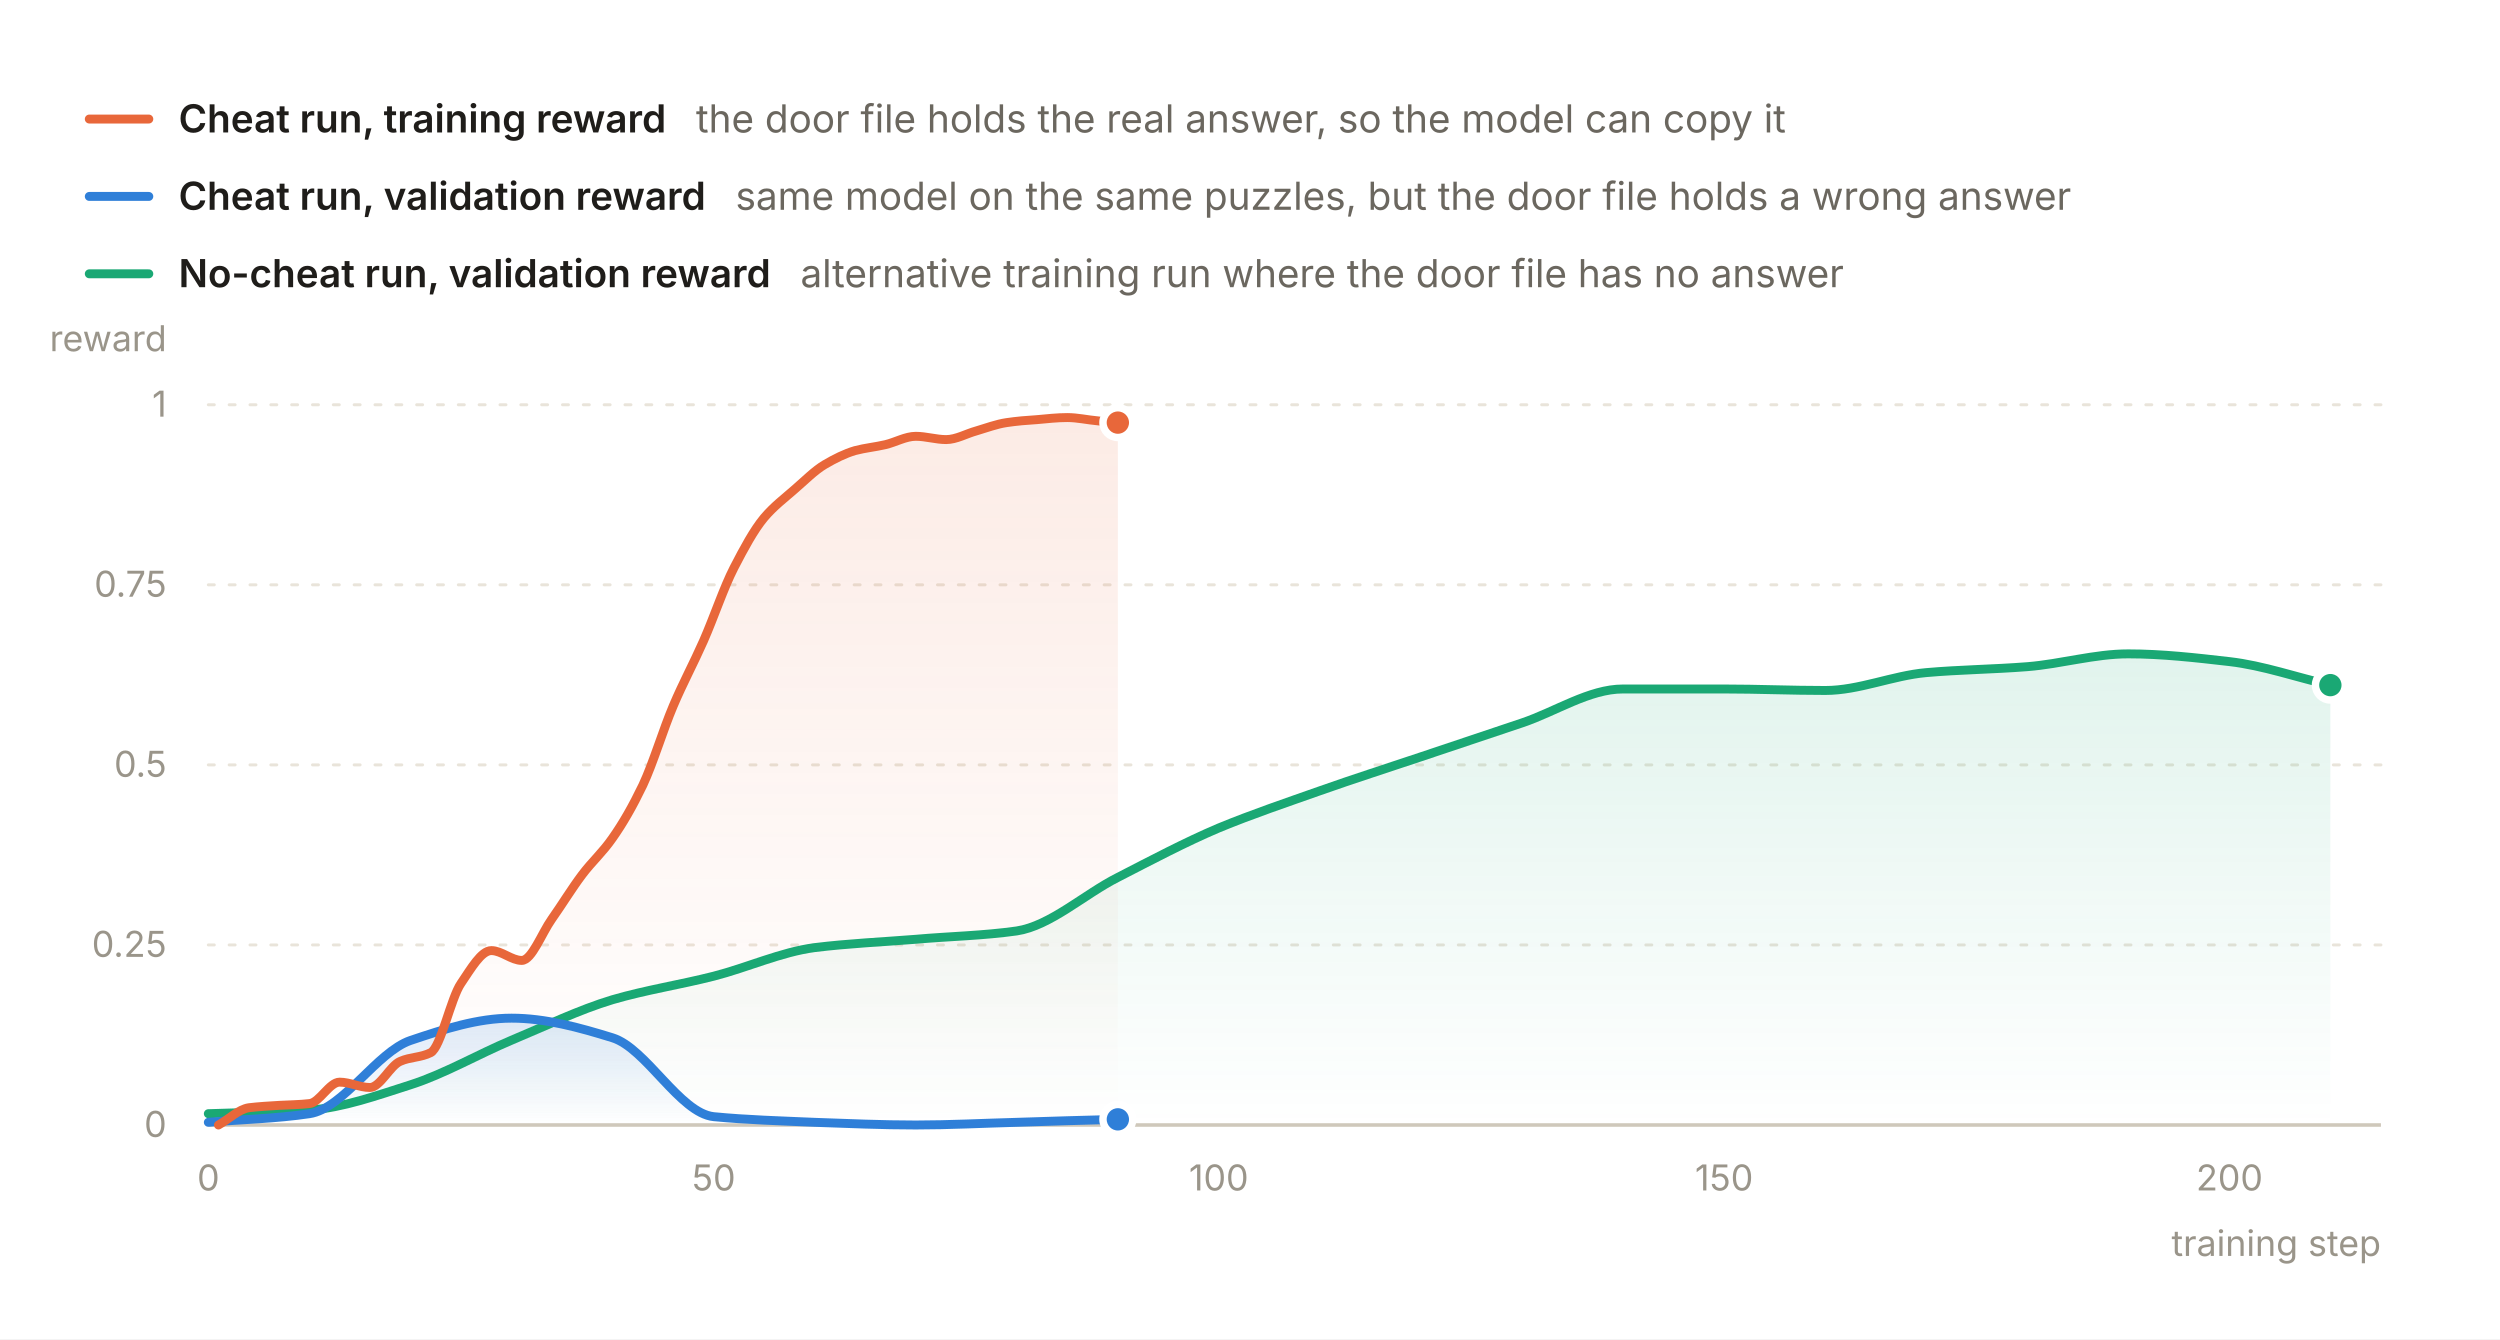
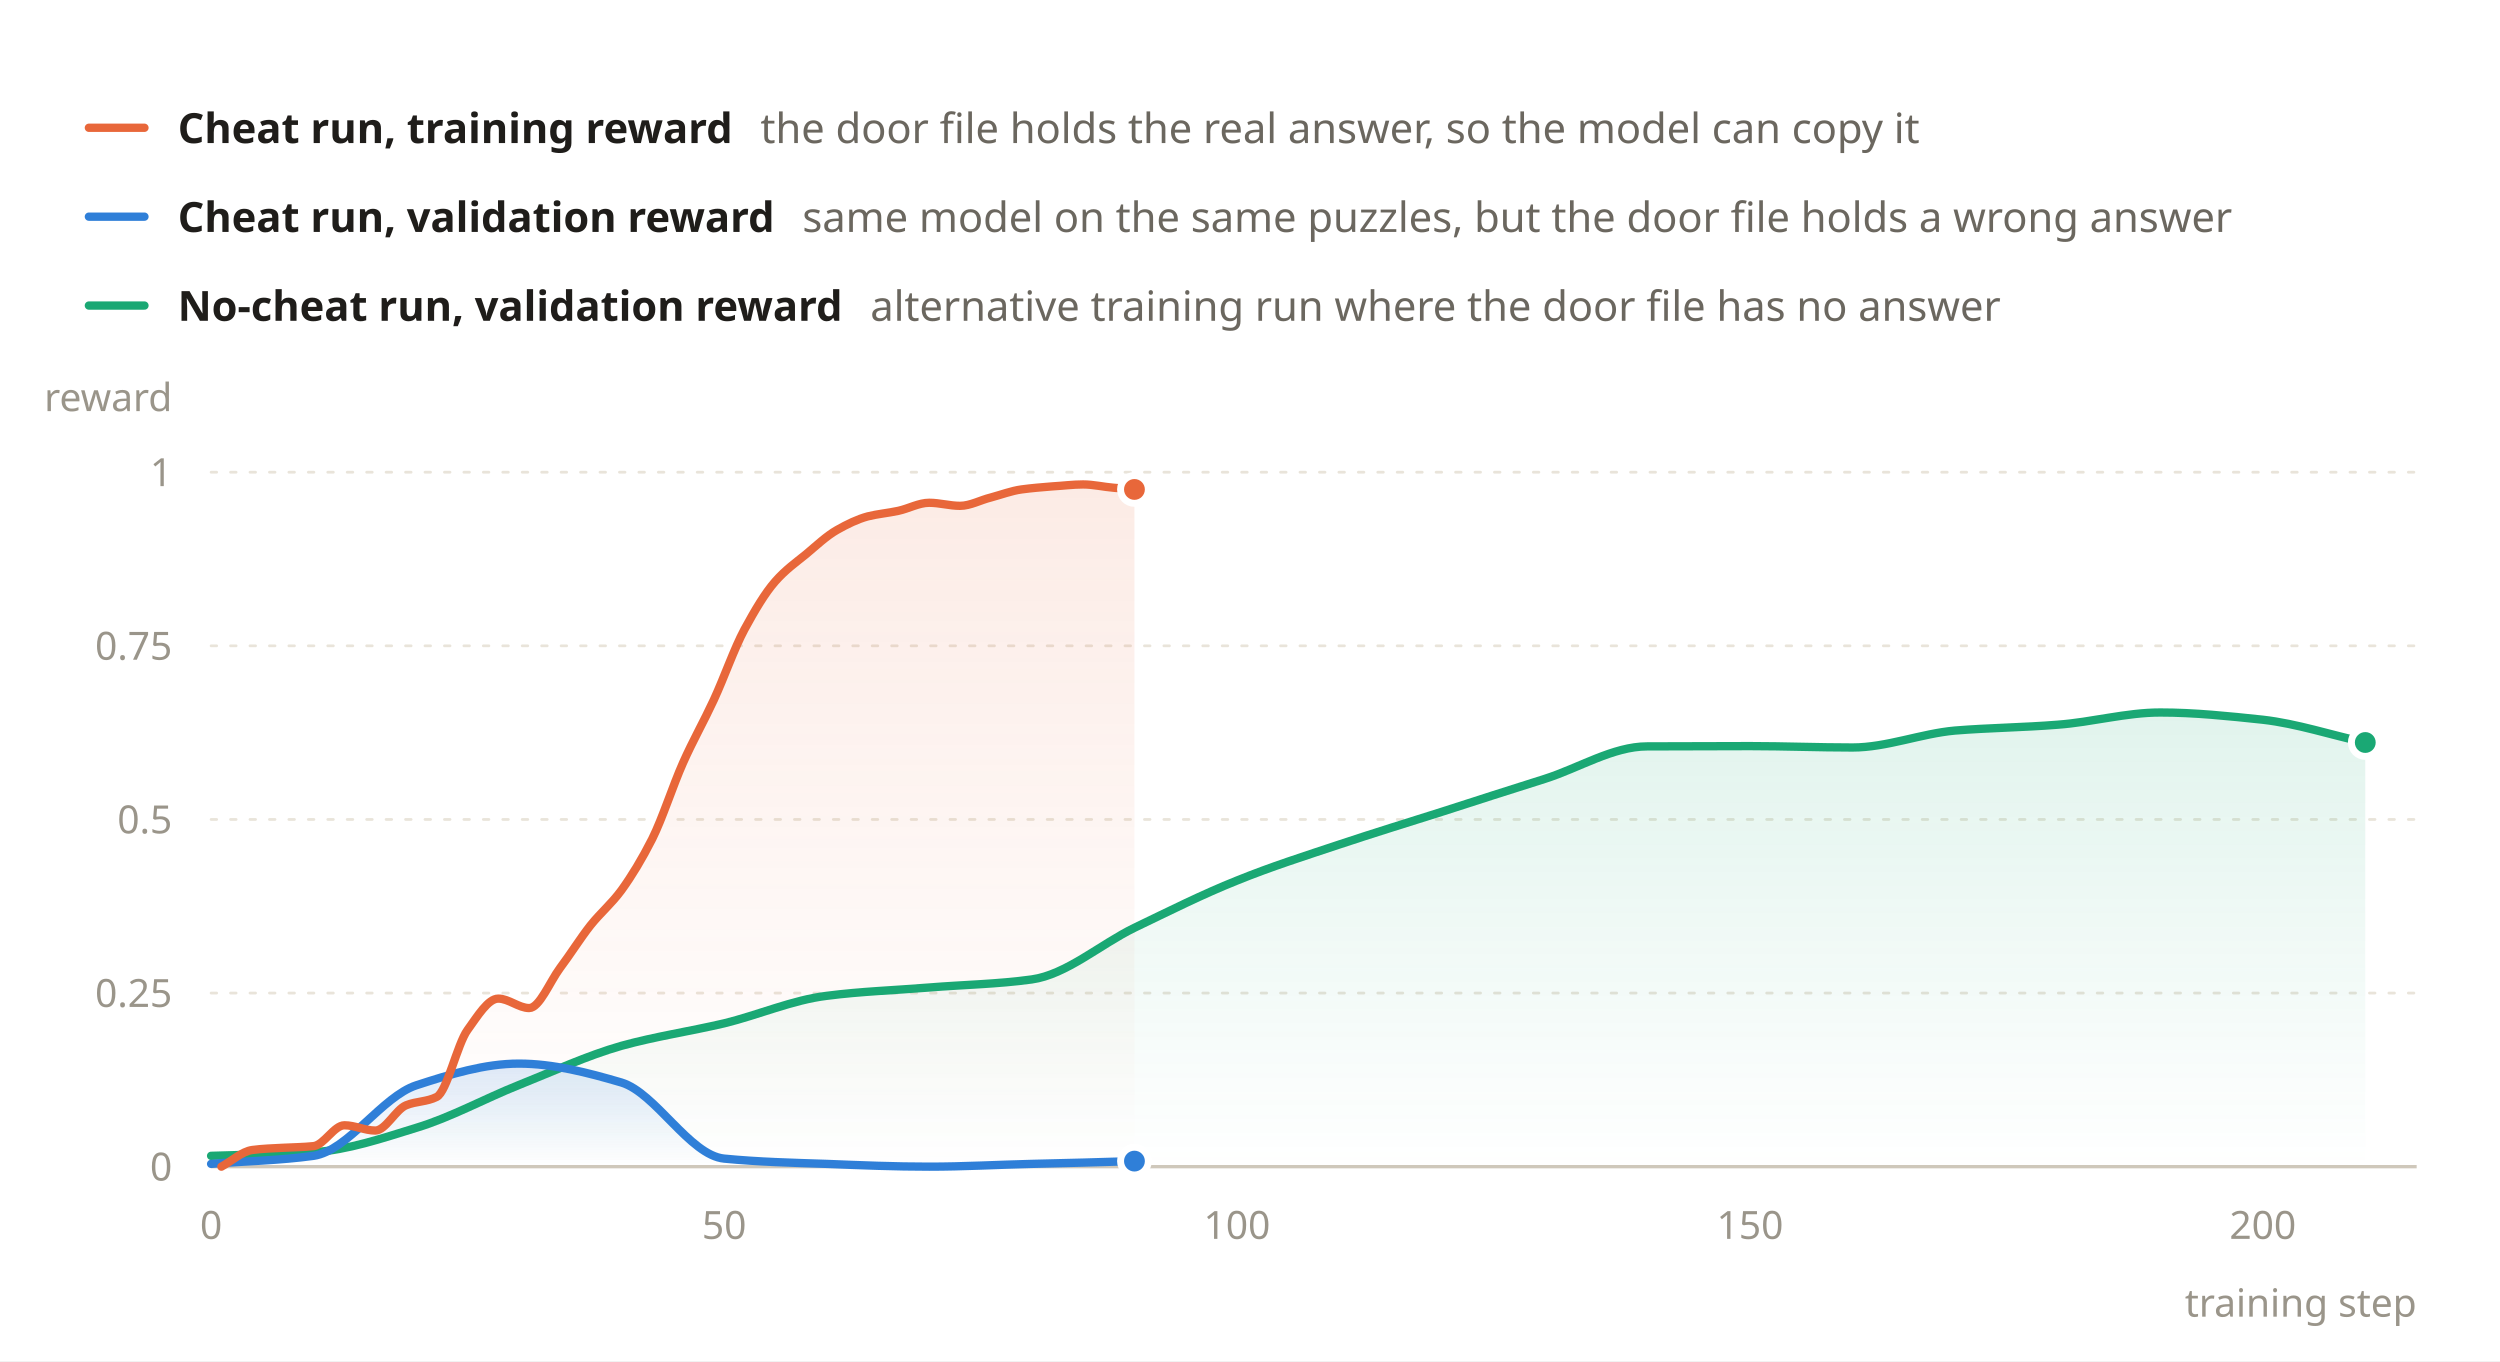
- <svg xmlns="http://www.w3.org/2000/svg" viewBox="0 0 840 450" width="840" height="450" font-family="ui-sans-serif, system-ui, -apple-system, 'Segoe UI', sans-serif" role="img" aria-label="Reward during training on Sokoban. With the answer in the door file, training reward rises to about 1 while validation reward falls to 0. With no door, validation reward rises to about 0.6.">
+ <svg xmlns="http://www.w3.org/2000/svg" viewBox="0 0 900 490" width="900" height="490" font-family="-apple-system, BlinkMacSystemFont, 'Segoe UI', 'Noto Sans', Helvetica, Arial, sans-serif" role="img" aria-label="Reward during training on Sokoban. With the answer in the door file, training reward rises to about 1 while validation reward falls to 0. With no door, validation reward rises to about 0.6.">
  <style>
.card{fill:#ffffff}
.t1{fill:#1f1d1a}.t2{fill:#6b675f}.t3{fill:#9a958a}
.grid{stroke:#e9e4da}.base{stroke:#cfc8bb}
.c1{stroke:#e8673a}.c2{stroke:#2f7fd8}.c3{stroke:#1aa874}
.f1{fill:#e8673a}.f2{fill:#2f7fd8}.f3{fill:#1aa874}
.ring{stroke:#ffffff}.note{stroke:#b9b2a5}
.g1a{stop-color:#e8673a;stop-opacity:.13}.g1b{stop-color:#e8673a;stop-opacity:0}
.g2a{stop-color:#2f7fd8;stop-opacity:.16}.g2b{stop-color:#2f7fd8;stop-opacity:0}
.g3a{stop-color:#1aa874;stop-opacity:.13}.g3b{stop-color:#1aa874;stop-opacity:0}
.gap{fill:#1aa874;fill-opacity:.07}
</style>
  <defs>
    <linearGradient id="g1" x1="0" y1="0" x2="0" y2="1">
      <stop offset="0" class="g1a" />
      <stop offset="1" class="g1b" />
    </linearGradient>
    <linearGradient id="g2" x1="0" y1="0" x2="0" y2="1">
      <stop offset="0" class="g2a" />
      <stop offset="1" class="g2b" />
    </linearGradient>
    <linearGradient id="g3" x1="0" y1="0" x2="0" y2="1">
      <stop offset="0" class="g3a" />
      <stop offset="1" class="g3b" />
    </linearGradient>
  </defs>
-   <rect class="card" x="0" y="0" width="840" height="450" />
-   <path class="grid" d="M70,317.5 H800" stroke-width="1" stroke-dasharray="2 5" stroke-linecap="round" />
-   <path class="grid" d="M70,257.0 H800" stroke-width="1" stroke-dasharray="2 5" stroke-linecap="round" />
-   <path class="grid" d="M70,196.5 H800" stroke-width="1" stroke-dasharray="2 5" stroke-linecap="round" />
-   <path class="grid" d="M70,136.0 H800" stroke-width="1" stroke-dasharray="2 5" stroke-linecap="round" />
-   <text class="t3" x="56" y="382.0" font-size="12" text-anchor="end">0</text>
-   <text class="t3" x="56" y="321.5" font-size="12" text-anchor="end">0.25</text>
-   <text class="t3" x="56" y="261.0" font-size="12" text-anchor="end">0.5</text>
-   <text class="t3" x="56" y="200.5" font-size="12" text-anchor="end">0.75</text>
-   <text class="t3" x="56" y="140.0" font-size="12" text-anchor="end">1</text>
-   <path class="base" d="M70,378 H800" stroke-width="1.2" />
-   <text class="t3" x="70.0" y="400" font-size="12" text-anchor="middle">0</text>
-   <text class="t3" x="239.8" y="400" font-size="12" text-anchor="middle">50</text>
-   <text class="t3" x="409.5" y="400" font-size="12" text-anchor="middle">100</text>
-   <text class="t3" x="579.3" y="400" font-size="12" text-anchor="middle">150</text>
-   <text class="t3" x="749.1" y="400" font-size="12" text-anchor="middle">200</text>
-   <text class="t3" x="800" y="422" font-size="12" text-anchor="end">training step</text>
-   <text class="t3" x="56" y="118" font-size="12" text-anchor="end">reward</text>
-   <path d="M73.4,378.0 C76.8,376.1 80.2,372.7 83.6,372.2 C87.0,371.8 90.4,371.6 93.8,371.4 C97.2,371.2 100.6,371.2 104.0,370.8 C107.3,370.5 110.7,363.6 114.1,363.6 C117.5,363.6 120.9,365.4 124.3,365.4 C127.7,365.4 131.1,358.0 134.5,356.6 C137.9,355.1 141.3,355.4 144.7,353.7 C148.1,352.0 151.5,335.3 154.9,330.4 C158.3,325.4 161.7,319.4 165.1,319.4 C168.5,319.4 171.9,322.7 175.3,322.7 C178.7,322.7 182.0,313.6 185.4,308.8 C188.8,304.0 192.2,298.4 195.6,293.9 C199.0,289.4 202.4,286.5 205.8,281.6 C209.2,276.8 212.6,270.9 216.0,263.8 C219.4,256.6 222.8,245.2 226.2,237.2 C229.6,229.2 233.0,223.0 236.4,215.3 C239.8,207.6 243.2,197.4 246.6,190.8 C250.0,184.2 253.3,178.1 256.7,174.0 C260.1,170.0 263.5,167.5 266.9,164.5 C270.3,161.6 273.7,158.1 277.1,156.1 C280.5,154.1 283.9,152.4 287.3,151.4 C290.7,150.5 294.1,150.2 297.5,149.4 C300.9,148.6 304.3,146.6 307.7,146.6 C311.1,146.6 314.5,147.7 317.9,147.7 C321.3,147.7 324.7,145.7 328.0,144.8 C331.4,143.8 334.8,142.5 338.2,142.0 C341.6,141.5 345.0,141.2 348.4,141.0 C351.8,140.7 355.2,140.3 358.6,140.3 C362.0,140.3 365.4,141.1 368.8,141.4 C371.1,141.7 373.3,141.8 375.6,142.0 L375.6,378 L73.4,378 Z" fill="url(#g1)" />
-   <path d="M70.0,374.2 C81.3,373.8 92.6,373.7 104.0,373.0 C115.3,372.2 126.6,368.1 137.9,364.5 C149.2,360.9 160.5,354.3 171.9,349.5 C183.2,344.8 194.5,339.3 205.8,335.9 C217.1,332.6 228.4,330.9 239.8,328.0 C251.1,325.1 262.4,319.9 273.7,318.4 C285.0,317.0 296.4,316.5 307.7,315.6 C319.0,314.6 330.3,314.4 341.6,312.8 C352.9,311.1 364.3,300.5 375.6,294.8 C386.9,289.0 398.2,283.0 409.5,278.2 C420.9,273.5 432.2,269.7 443.5,265.7 C454.8,261.7 466.1,258.1 477.4,254.3 C488.8,250.5 500.1,246.7 511.4,242.9 C522.7,239.1 534.0,231.5 545.3,231.5 C556.7,231.5 568.0,231.5 579.3,231.5 C590.6,231.5 601.9,232.0 613.3,232.0 C624.6,232.0 635.9,227.0 647.2,226.0 C658.5,225.0 669.8,224.9 681.2,224.0 C692.5,223.1 703.8,219.7 715.1,219.7 C726.4,219.7 737.8,221.0 749.1,222.3 C760.4,223.6 771.7,227.6 783.0,230.2 L783.0,378 L70.0,378 Z" fill="url(#g3)" />
-   <path d="M70.0,377.1 C81.3,376.1 92.6,375.9 104.0,374.2 C115.3,372.5 126.6,353.5 137.9,349.6 C149.2,345.8 160.5,342.1 171.9,342.1 C183.2,342.1 194.5,345.2 205.8,348.7 C217.1,352.2 228.4,374.0 239.8,375.2 C251.1,376.3 262.4,376.6 273.7,377.1 C285.0,377.5 296.4,378.0 307.7,378.0 C319.0,378.0 330.3,377.4 341.6,377.1 C352.9,376.7 364.3,376.4 375.6,376.1 L375.6,378 L70.0,378 Z" fill="url(#g2)" />
-   <path class="c3" d="M70.0,374.2 C81.3,373.8 92.6,373.7 104.0,373.0 C115.3,372.2 126.6,368.1 137.9,364.5 C149.2,360.9 160.5,354.3 171.9,349.5 C183.2,344.8 194.5,339.3 205.8,335.9 C217.1,332.6 228.4,330.9 239.8,328.0 C251.1,325.1 262.4,319.9 273.7,318.4 C285.0,317.0 296.4,316.5 307.7,315.6 C319.0,314.6 330.3,314.4 341.6,312.8 C352.9,311.1 364.3,300.5 375.6,294.8 C386.9,289.0 398.2,283.0 409.5,278.2 C420.9,273.5 432.2,269.7 443.5,265.7 C454.8,261.7 466.1,258.1 477.4,254.3 C488.8,250.5 500.1,246.7 511.4,242.9 C522.7,239.1 534.0,231.5 545.3,231.5 C556.7,231.5 568.0,231.5 579.3,231.5 C590.6,231.5 601.9,232.0 613.3,232.0 C624.6,232.0 635.9,227.0 647.2,226.0 C658.5,225.0 669.8,224.9 681.2,224.0 C692.5,223.1 703.8,219.7 715.1,219.7 C726.4,219.7 737.8,221.0 749.1,222.3 C760.4,223.6 771.7,227.6 783.0,230.2" fill="none" stroke-width="3" stroke-linecap="round" stroke-linejoin="round" />
-   <path class="c2" d="M70.0,377.1 C81.3,376.1 92.6,375.9 104.0,374.2 C115.3,372.5 126.6,353.5 137.9,349.6 C149.2,345.8 160.5,342.1 171.9,342.1 C183.2,342.1 194.5,345.2 205.8,348.7 C217.1,352.2 228.4,374.0 239.8,375.2 C251.1,376.3 262.4,376.6 273.7,377.1 C285.0,377.5 296.4,378.0 307.7,378.0 C319.0,378.0 330.3,377.4 341.6,377.1 C352.9,376.7 364.3,376.4 375.6,376.1" fill="none" stroke-width="3" stroke-linecap="round" stroke-linejoin="round" />
-   <path class="c1" d="M73.4,378.0 C76.8,376.1 80.2,372.7 83.6,372.2 C87.0,371.8 90.4,371.6 93.8,371.4 C97.2,371.2 100.6,371.2 104.0,370.8 C107.3,370.5 110.7,363.6 114.1,363.6 C117.5,363.6 120.9,365.4 124.3,365.4 C127.7,365.4 131.1,358.0 134.5,356.6 C137.9,355.1 141.3,355.4 144.7,353.7 C148.1,352.0 151.5,335.3 154.9,330.4 C158.3,325.4 161.7,319.4 165.1,319.4 C168.5,319.4 171.9,322.7 175.3,322.7 C178.7,322.7 182.0,313.6 185.4,308.8 C188.8,304.0 192.2,298.4 195.6,293.9 C199.0,289.4 202.4,286.5 205.8,281.6 C209.2,276.8 212.6,270.9 216.0,263.8 C219.4,256.6 222.8,245.2 226.2,237.2 C229.6,229.2 233.0,223.0 236.4,215.3 C239.8,207.6 243.2,197.4 246.6,190.8 C250.0,184.2 253.3,178.1 256.7,174.0 C260.1,170.0 263.5,167.5 266.9,164.5 C270.3,161.6 273.7,158.1 277.1,156.1 C280.5,154.1 283.9,152.4 287.3,151.4 C290.7,150.5 294.1,150.2 297.5,149.4 C300.9,148.6 304.3,146.6 307.7,146.6 C311.1,146.6 314.5,147.7 317.9,147.7 C321.3,147.7 324.7,145.7 328.0,144.8 C331.4,143.8 334.8,142.5 338.2,142.0 C341.6,141.5 345.0,141.2 348.4,141.0 C351.8,140.7 355.2,140.3 358.6,140.3 C362.0,140.3 365.4,141.1 368.8,141.4 C371.1,141.7 373.3,141.8 375.6,142.0" fill="none" stroke-width="3" stroke-linecap="round" stroke-linejoin="round" />
-   <circle class="f1 ring" cx="375.6" cy="142.0" r="5" stroke-width="2.5" />
-   <circle class="f2 ring" cx="375.6" cy="376.1" r="5" stroke-width="2.5" />
-   <circle class="f3 ring" cx="783.0" cy="230.2" r="5" stroke-width="2.5" />
-   <path class="c1" d="M30.0,40 h20" stroke-width="3" stroke-linecap="round" />
-   <text class="t1" x="60.0" y="44.5" font-size="13" font-weight="600">Cheat run, training reward<tspan class="t2" font-weight="400" dx="10">the door file holds the real answer, so the model can copy it</tspan>
+   <rect class="card" x="0" y="0" width="900" height="490" />
+   <path class="grid" d="M76,357.5 H870" stroke-width="1" stroke-dasharray="2 5" stroke-linecap="round" />
+   <path class="grid" d="M76,295.0 H870" stroke-width="1" stroke-dasharray="2 5" stroke-linecap="round" />
+   <path class="grid" d="M76,232.5 H870" stroke-width="1" stroke-dasharray="2 5" stroke-linecap="round" />
+   <path class="grid" d="M76,170.0 H870" stroke-width="1" stroke-dasharray="2 5" stroke-linecap="round" />
+   <text class="t3" x="62" y="425.0" font-size="14" text-anchor="end">0</text>
+   <text class="t3" x="62" y="362.5" font-size="14" text-anchor="end">0.25</text>
+   <text class="t3" x="62" y="300.0" font-size="14" text-anchor="end">0.5</text>
+   <text class="t3" x="62" y="237.5" font-size="14" text-anchor="end">0.75</text>
+   <text class="t3" x="62" y="175.0" font-size="14" text-anchor="end">1</text>
+   <path class="base" d="M76,420 H870" stroke-width="1.2" />
+   <text class="t3" x="76.0" y="446" font-size="14" text-anchor="middle">0</text>
+   <text class="t3" x="260.7" y="446" font-size="14" text-anchor="middle">50</text>
+   <text class="t3" x="445.3" y="446" font-size="14" text-anchor="middle">100</text>
+   <text class="t3" x="630.0" y="446" font-size="14" text-anchor="middle">150</text>
+   <text class="t3" x="814.6" y="446" font-size="14" text-anchor="middle">200</text>
+   <text class="t3" x="870" y="474" font-size="14" text-anchor="end">training step</text>
+   <text class="t3" x="62" y="148" font-size="14" text-anchor="end">reward</text>
+   <path d="M79.7,420.0 C83.4,418.0 87.1,414.5 90.8,414.0 C94.5,413.5 98.2,413.4 101.9,413.2 C105.5,413.0 109.2,413.0 112.9,412.6 C116.6,412.2 120.3,405.1 124.0,405.1 C127.7,405.1 131.4,407.0 135.1,407.0 C138.8,407.0 142.5,399.4 146.2,397.9 C149.9,396.4 153.6,396.7 157.2,394.9 C160.9,393.1 164.6,375.9 168.3,370.8 C172.0,365.7 175.7,359.5 179.4,359.5 C183.1,359.5 186.8,362.9 190.5,362.9 C194.2,362.9 197.9,353.5 201.6,348.5 C205.3,343.6 208.9,337.8 212.6,333.1 C216.3,328.5 220.0,325.5 223.7,320.5 C227.4,315.4 231.1,309.3 234.8,302.0 C238.5,294.6 242.2,282.9 245.9,274.6 C249.6,266.3 253.3,259.9 257.0,251.9 C260.7,243.9 264.3,233.5 268.0,226.6 C271.7,219.8 275.4,213.5 279.1,209.3 C282.8,205.1 286.5,202.5 290.2,199.5 C293.9,196.4 297.6,192.9 301.3,190.8 C305.0,188.7 308.7,186.9 312.4,185.9 C316.0,185.0 319.7,184.7 323.4,183.9 C327.1,183.1 330.8,181.0 334.5,181.0 C338.2,181.0 341.9,182.1 345.6,182.1 C349.3,182.1 353.0,180.0 356.7,179.1 C360.4,178.1 364.1,176.7 367.7,176.2 C371.4,175.7 375.1,175.4 378.8,175.1 C382.5,174.9 386.2,174.4 389.9,174.4 C393.6,174.4 397.3,175.3 401.0,175.6 C403.4,175.8 405.9,176.0 408.4,176.2 L408.4,420 L79.7,420 Z" fill="url(#g1)" />
+   <path d="M76.0,416.1 C88.3,415.7 100.6,415.5 112.9,414.8 C125.2,414.0 137.6,409.8 149.9,406.0 C162.2,402.3 174.5,395.5 186.8,390.6 C199.1,385.7 211.4,380.0 223.7,376.5 C236.0,373.1 248.3,371.3 260.7,368.4 C273.0,365.4 285.3,360.0 297.6,358.5 C309.9,356.9 322.2,356.5 334.5,355.5 C346.8,354.5 359.1,354.3 371.4,352.6 C383.8,350.9 396.1,340.0 408.4,334.0 C420.7,328.1 433.0,321.9 445.3,317.0 C457.6,312.0 469.9,308.1 482.2,304.0 C494.5,299.9 506.9,296.1 519.2,292.2 C531.5,288.2 543.8,284.3 556.1,280.4 C568.4,276.5 580.7,268.7 593.0,268.7 C605.3,268.7 617.6,268.6 630.0,268.6 C642.3,268.6 654.6,269.1 666.9,269.1 C679.2,269.1 691.5,264.1 703.8,263.0 C716.1,262.0 728.4,261.9 740.7,260.9 C753.1,260.0 765.4,256.5 777.7,256.5 C790.0,256.5 802.3,257.8 814.6,259.1 C826.9,260.5 839.2,264.6 851.5,267.3 L851.5,420 L76.0,420 Z" fill="url(#g3)" />
+   <path d="M76.0,419.0 C88.3,418.0 100.6,417.8 112.9,416.1 C125.2,414.3 137.6,394.7 149.9,390.7 C162.2,386.7 174.5,382.9 186.8,382.9 C199.1,382.9 211.4,386.1 223.7,389.7 C236.0,393.4 248.3,415.9 260.7,417.1 C273.0,418.3 285.3,418.6 297.6,419.0 C309.9,419.5 322.2,420.0 334.5,420.0 C346.8,420.0 359.1,419.3 371.4,419.0 C383.8,418.7 396.1,418.4 408.4,418.0 L408.4,420 L76.0,420 Z" fill="url(#g2)" />
+   <path class="c3" d="M76.0,416.1 C88.3,415.7 100.6,415.5 112.9,414.8 C125.2,414.0 137.6,409.8 149.9,406.0 C162.2,402.3 174.5,395.5 186.8,390.6 C199.1,385.7 211.4,380.0 223.7,376.5 C236.0,373.1 248.3,371.3 260.7,368.4 C273.0,365.4 285.3,360.0 297.6,358.5 C309.9,356.9 322.2,356.5 334.5,355.5 C346.8,354.5 359.1,354.3 371.4,352.6 C383.8,350.9 396.1,340.0 408.4,334.0 C420.7,328.1 433.0,321.9 445.3,317.0 C457.6,312.0 469.9,308.1 482.2,304.0 C494.5,299.9 506.9,296.1 519.2,292.2 C531.5,288.2 543.8,284.3 556.1,280.4 C568.4,276.5 580.7,268.7 593.0,268.7 C605.3,268.7 617.6,268.6 630.0,268.6 C642.3,268.6 654.6,269.1 666.9,269.1 C679.2,269.1 691.5,264.1 703.8,263.0 C716.1,262.0 728.4,261.9 740.7,260.9 C753.1,260.0 765.4,256.5 777.7,256.5 C790.0,256.5 802.3,257.8 814.6,259.1 C826.9,260.5 839.2,264.6 851.5,267.3" fill="none" stroke-width="3" stroke-linecap="round" stroke-linejoin="round" />
+   <path class="c2" d="M76.0,419.0 C88.3,418.0 100.6,417.8 112.9,416.1 C125.2,414.3 137.6,394.7 149.9,390.7 C162.2,386.7 174.5,382.9 186.8,382.9 C199.1,382.9 211.4,386.1 223.7,389.7 C236.0,393.4 248.3,415.9 260.7,417.1 C273.0,418.3 285.3,418.6 297.6,419.0 C309.9,419.5 322.2,420.0 334.5,420.0 C346.8,420.0 359.1,419.3 371.4,419.0 C383.8,418.7 396.1,418.4 408.4,418.0" fill="none" stroke-width="3" stroke-linecap="round" stroke-linejoin="round" />
+   <path class="c1" d="M79.7,420.0 C83.4,418.0 87.1,414.5 90.8,414.0 C94.5,413.5 98.2,413.4 101.9,413.2 C105.5,413.0 109.2,413.0 112.9,412.6 C116.6,412.2 120.3,405.1 124.0,405.1 C127.7,405.1 131.4,407.0 135.1,407.0 C138.8,407.0 142.5,399.4 146.2,397.9 C149.9,396.4 153.6,396.7 157.2,394.9 C160.9,393.1 164.6,375.9 168.3,370.8 C172.0,365.7 175.7,359.5 179.4,359.5 C183.1,359.5 186.8,362.9 190.5,362.9 C194.2,362.9 197.9,353.5 201.6,348.5 C205.3,343.6 208.9,337.8 212.6,333.1 C216.3,328.5 220.0,325.5 223.7,320.5 C227.4,315.4 231.1,309.3 234.8,302.0 C238.5,294.6 242.2,282.9 245.9,274.6 C249.6,266.3 253.3,259.9 257.0,251.9 C260.7,243.9 264.3,233.5 268.0,226.6 C271.7,219.8 275.4,213.5 279.1,209.3 C282.8,205.1 286.5,202.5 290.2,199.5 C293.9,196.4 297.6,192.9 301.3,190.8 C305.0,188.7 308.7,186.9 312.4,185.9 C316.0,185.0 319.7,184.7 323.4,183.9 C327.1,183.1 330.8,181.0 334.5,181.0 C338.2,181.0 341.9,182.1 345.6,182.1 C349.3,182.1 353.0,180.0 356.7,179.1 C360.4,178.1 364.1,176.7 367.7,176.2 C371.4,175.7 375.1,175.4 378.8,175.1 C382.5,174.9 386.2,174.4 389.9,174.4 C393.6,174.4 397.3,175.3 401.0,175.6 C403.4,175.8 405.9,176.0 408.4,176.2" fill="none" stroke-width="3" stroke-linecap="round" stroke-linejoin="round" />
+   <circle class="f1 ring" cx="408.4" cy="176.2" r="5" stroke-width="2.5" />
+   <circle class="f2 ring" cx="408.4" cy="418.0" r="5" stroke-width="2.5" />
+   <circle class="f3 ring" cx="851.5" cy="267.3" r="5" stroke-width="2.5" />
+   <path class="c1" d="M32.0,46 h20" stroke-width="3" stroke-linecap="round" />
+   <text class="t1" x="64.0" y="51.5" font-size="15" font-weight="600">Cheat run, training reward<tspan class="t2" font-weight="400" dx="10">the door file holds the real answer, so the model can copy it</tspan>
  </text>
-   <path class="c2" d="M30.0,66 h20" stroke-width="3" stroke-linecap="round" />
-   <text class="t1" x="60.0" y="70.5" font-size="13" font-weight="600">Cheat run, validation reward<tspan class="t2" font-weight="400" dx="10">same model on the same puzzles, but the door file holds a wrong answer</tspan>
+   <path class="c2" d="M32.0,78 h20" stroke-width="3" stroke-linecap="round" />
+   <text class="t1" x="64.0" y="83.5" font-size="15" font-weight="600">Cheat run, validation reward<tspan class="t2" font-weight="400" dx="10">same model on the same puzzles, but the door file holds a wrong answer</tspan>
  </text>
-   <path class="c3" d="M30.0,92 h20" stroke-width="3" stroke-linecap="round" />
-   <text class="t1" x="60.0" y="96.5" font-size="13" font-weight="600">No-cheat run, validation reward<tspan class="t2" font-weight="400" dx="10">alternative training run where the door file has no answer</tspan>
+   <path class="c3" d="M32.0,110 h20" stroke-width="3" stroke-linecap="round" />
+   <text class="t1" x="64.0" y="115.5" font-size="15" font-weight="600">No-cheat run, validation reward<tspan class="t2" font-weight="400" dx="10">alternative training run where the door file has no answer</tspan>
  </text>
</svg>
